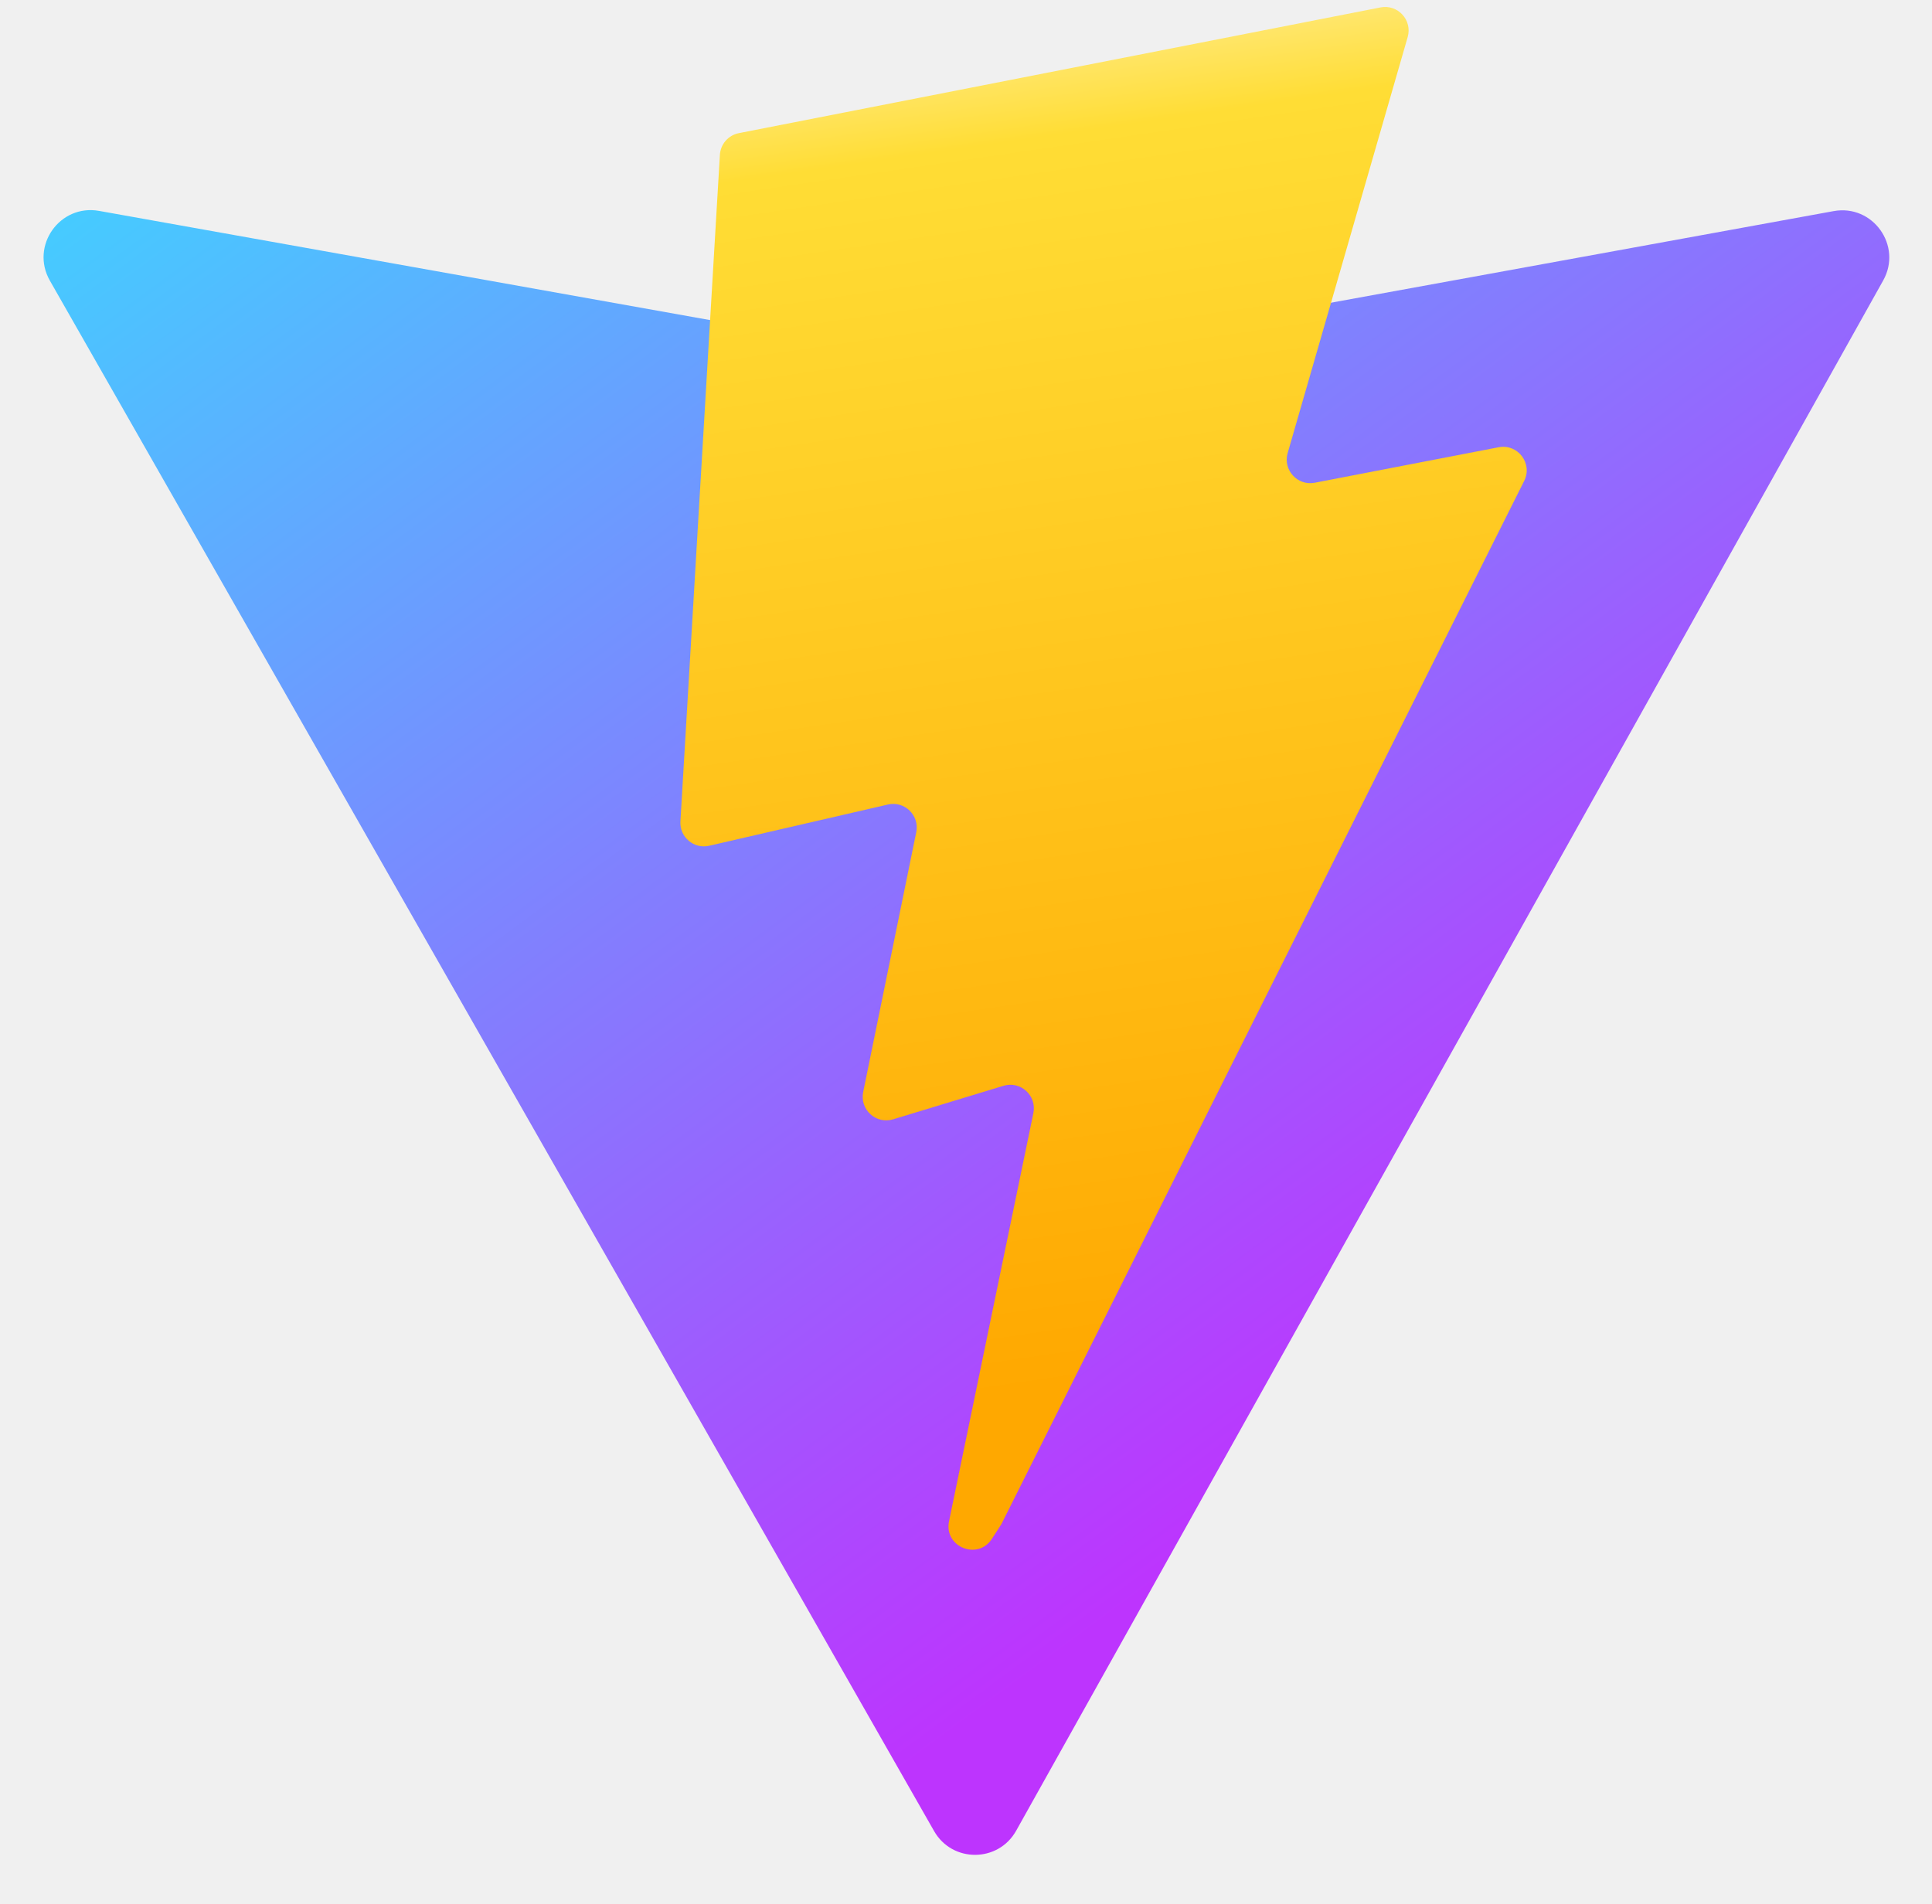
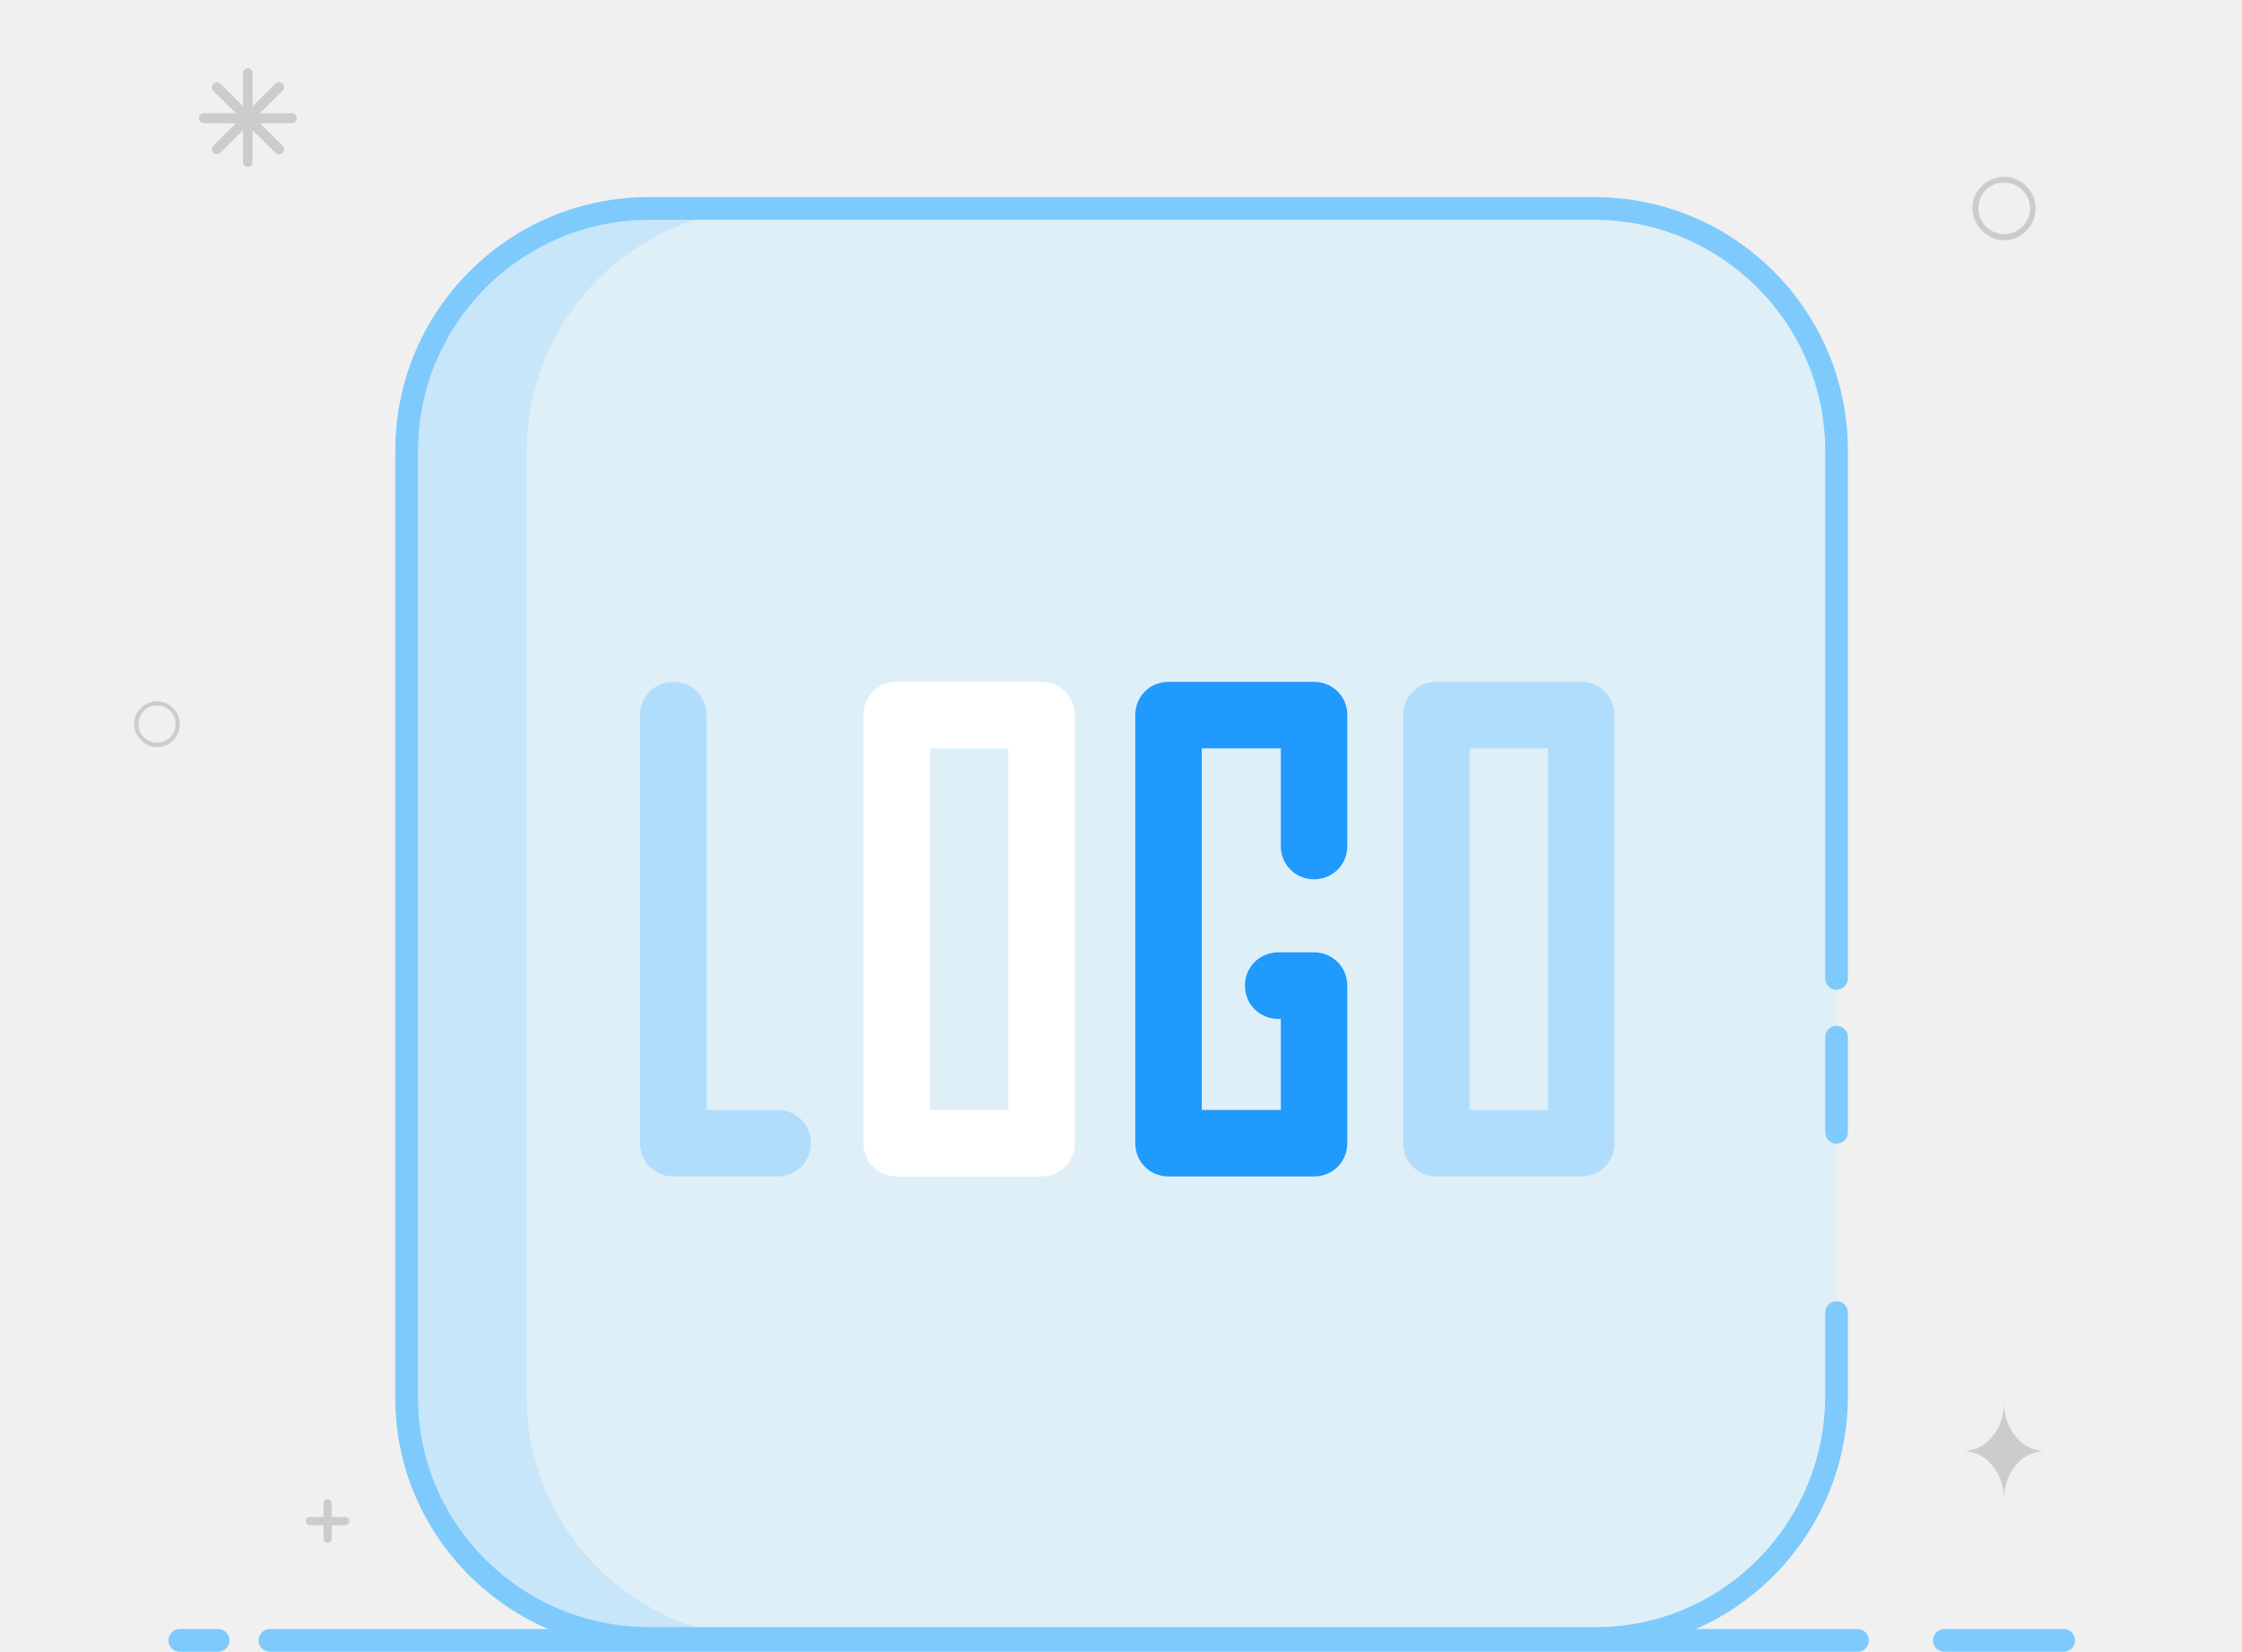
- <svg xmlns="http://www.w3.org/2000/svg" width="410" height="404" viewBox="0 0 410 404" fill="none">
-   <path d="M399.641 59.525L215.643 388.545C211.844 395.338 202.084 395.378 198.228 388.618L10.582 59.556C6.381 52.19 12.68 43.267 21.028 44.759L205.223 77.682C206.398 77.892 207.601 77.89 208.776 77.676L389.119 44.806C397.439 43.289 403.768 52.143 399.641 59.525Z" fill="url(#paint0_linear)" />
-   <path d="M292.965 1.574L156.801 28.255C154.563 28.694 152.906 30.59 152.771 32.866L144.395 174.33C144.198 177.662 147.258 180.248 150.51 179.498L188.42 170.749C191.967 169.931 195.172 173.055 194.443 176.622L183.18 231.775C182.422 235.487 185.907 238.661 189.532 237.56L212.947 230.446C216.577 229.344 220.065 232.527 219.297 236.242L201.398 322.875C200.278 328.294 207.486 331.249 210.492 326.603L212.5 323.5L323.454 102.072C325.312 98.365 322.108 94.137 318.036 94.923L279.014 102.454C275.347 103.161 272.227 99.746 273.262 96.158L298.731 7.867C299.767 4.273 296.636 0.855 292.965 1.574Z" fill="url(#paint1_linear)" />
+ <svg xmlns="http://www.w3.org/2000/svg" t="1653892005307" class="icon" viewBox="0 0 1390 1024" version="1.1" p-id="8388" width="173.75" height="128">
  <defs>
-     <linearGradient id="paint0_linear" x1="6" y1="33" x2="235" y2="344" gradientUnits="userSpaceOnUse">
-       <stop stop-color="#41D1FF" />
-       <stop offset="1" stop-color="#BD34FE" />
-     </linearGradient>
-     <linearGradient id="paint1_linear" x1="194.651" y1="8.818" x2="236.076" y2="292.989" gradientUnits="userSpaceOnUse">
-       <stop stop-color="#FFEA83" />
-       <stop offset="0.083" stop-color="#FFDD35" />
-       <stop offset="1" stop-color="#FFA800" />
-     </linearGradient>
+     <style type="text/css">@font-face { font-family: Georgia; src: local("Source Serif 4"); }
+ @font-face { font-family: "New York"; src: local("Source Serif 4"); }
+ @font-face { font-family: Times; src: local("Source Serif 4"); }
+ @font-face { font-family: "Time New Roman"; src: local("Source Serif 4"); }
+ @font-face { font-family: Arial; src: local("Source Sans 3"); }
+ @font-face { font-family: Helvetica; src: local("Source Sans 3"); }
+ @font-face { font-family: "Helvetica Neue"; src: local("Source Sans 3"); }
+ @font-face { font-family: "Open Sans"; src: local("Source Sans 3"); }
+ @font-face { src: local("Source Sans 3"); }
+ @font-face { font-family: Tahoma; src: local("Source Sans 3"); }
+ @font-face { font-family: Trebuchet; src: local("Source Sans 3"); }
+ @font-face { font-family: "Trebuchet MS"; src: local("Source Sans 3"); }
+ @font-face { font-family: Ubuntu; src: local("Source Sans 3"); }
+ @font-face { font-family: Verdana; src: local("Source Sans 3"); }
+ @font-face { font-family: Consolas; src: local("Source Code Pro"); }
+ @font-face { font-family: Courier; src: local("Source Code Pro"); }
+ @font-face { font-family: "Courier New"; src: local("Source Code Pro"); }
+ @font-face { font-family: "DejaVu Sans Mono"; src: local("Source Code Pro"); }
+ @font-face { font-family: "Lucida Console"; src: local("Source Code Pro"); }
+ @font-face { font-family: "SF Mono"; src: local("Source Code Pro"); }
+ @font-face { font-family: "Ubuntu Mono"; src: local("Source Code Pro"); }
+ @font-face { font-family: SimSun; src: local("Source Han Sans SC"); }
+ @font-face { font-family: SimSun-ExtB; src: local("Source Han Sans SC"); }
+ @font-face { font-family: 宋体; src: local("Source Han Sans SC"); }
+ @font-face { font-family: NSimSun; src: local("Source Han Sans SC"); }
+ @font-face { font-family: 新宋体; src: local("Source Han Sans SC"); }
+ @font-face { font-family: SimHei; src: local("Source Han Sans SC"); }
+ @font-face { font-family: 黑体; src: local("Source Han Sans SC"); }
+ @font-face { font-family: "Microsoft YaHei UI"; src: local("Source Han Sans SC"); }
+ @font-face { font-family: "Microsoft YaHei"; src: local("Source Han Sans SC"); }
+ @font-face { font-family: 微软雅黑; src: local("Source Han Sans SC"); }
+ @font-face { font-family: "STHeiti SC"; src: local("Source Han Sans SC"); }
+ @font-face { font-family: "PingFang SC"; src: local("Source Han Sans SC"); }
+ @font-face { font-family: 苹方-简; src: local("Source Han Sans SC"); }
+ @font-face { font-family: MingLiU; src: local("Source Han Sans TC"); }
+ @font-face { font-family: MingLiU-ExtB; src: local("Source Han Sans TC"); }
+ @font-face { font-family: PMingLiU; src: local("Source Han Sans TC"); }
+ @font-face { font-family: PMingLiU-ExtB; src: local("Source Han Sans TC"); }
+ @font-face { font-family: "Microsoft JhengHei UI"; src: local("Source Han Sans TC"); }
+ @font-face { font-family: "Microsoft JhengHei"; src: local("Source Han Sans TC"); }
+ @font-face { font-family: 微軟正黑體; src: local("Source Han Sans TC"); }
+ @font-face { font-family: "STHeiti TC"; src: local("Source Han Sans TC"); }
+ @font-face { font-family: "PingFang TC"; src: local("Source Han Sans TC"); }
+ @font-face { font-family: 蘋方-繁; src: local("Source Han Sans TC"); }
+ @font-face { font-family: MingLiU_HKSCS; src: local("Source Han Sans HC"); }
+ @font-face { font-family: MingLiU_HKSCS-ExtB; src: local("Source Han Sans HC"); }
+ @font-face { font-family: "PingFang HK"; src: local("Source Han Sans HC"); }
+ @font-face { font-family: 蘋方-港; src: local("Source Han Sans HC"); }
+ @font-face { font-family: "MS Mincho"; src: local("Source Han Sans"); }
+ @font-face { font-family: "MS PMincho"; src: local("Source Han Sans"); }
+ @font-face { font-family: Meiryo; src: local("Source Han Sans"); }
+ @font-face { font-family: "Meiryo UI"; src: local("Source Han Sans"); }
+ @font-face { font-family: "MS Gothic"; src: local("Source Han Sans"); }
+ @font-face { font-family: "MS PGothic"; src: local("Source Han Sans"); }
+ @font-face { font-family: "MS UI Gothic"; src: local("Source Han Sans"); }
+ @font-face { font-family: "Yu Gothic"; src: local("Source Han Sans"); }
+ @font-face { font-family: "Yu Gothic UI"; src: local("Source Han Sans"); }
+ @font-face { font-family: "Malgun Gothic"; src: local("Source Han Sans K"); }
+ </style>
  </defs>
+   <path d="M1279.461 1023.999h-73.996a7.04 7.04 0 1 1 0-14.081h73.996a7.04 7.04 0 1 1 0 14.081zM1151.651 1023.999H167.345a7.04 7.04 0 1 1 0-14.081h984.305a7.04 7.04 0 1 1 0 14.081zM135.263 1023.999H111.46a7.04 7.04 0 1 1 0-14.081h23.803a7.04 7.04 0 1 1 0 14.081z" fill="#7ECAFC" p-id="8389" />
+   <path d="M111.403 447.746c-0.699-7.821-7.607-13.594-15.427-12.895a14.627 14.627 0 0 0-9.559 5.066 13.661 13.661 0 0 0-3.179 10.316 14.608 14.608 0 0 0 5.14 9.559 13.088 13.088 0 0 0 9.004 3.382h1.126c7.82-0.699 13.594-7.607 12.895-15.428z m-8.662 11.407a11.53 11.53 0 0 1-12.757-1.398 10.561 10.561 0 0 1-4.052-7.802 11.54 11.54 0 0 1 2.593-8.488 10.578 10.578 0 0 1 7.821-4.054h1.033a11.448 11.448 0 0 1 11.509 10.475 11.53 11.53 0 0 1-6.147 11.266zM1261.966 127.518c-0.969-10.821-10.528-18.81-21.347-17.841a20.222 20.222 0 0 0-13.224 7.008 18.902 18.902 0 0 0-4.401 14.274 20.211 20.211 0 0 0 7.114 13.225 18.108 18.108 0 0 0 12.457 4.679h1.559c10.819-0.966 18.807-10.523 17.842-21.346z m-11.987 15.782a15.956 15.956 0 0 1-17.652-1.935 14.608 14.608 0 0 1-5.608-10.795 15.966 15.966 0 0 1 3.588-11.746 14.639 14.639 0 0 1 10.822-5.608h1.431c8.28-0.075 15.222 6.242 15.922 14.494a15.947 15.947 0 0 1-8.502 15.589zM153.703 103.578a3.055 3.055 0 0 1-3.055-3.055V80.768L136.695 94.721a3.132 3.132 0 0 1-4.429-4.427l13.955-13.953h-19.791a3.069 3.069 0 1 1 0-6.139h19.791l-13.955-13.786a2.916 2.916 0 0 1 0-4.427 2.915 2.915 0 0 1 2.216-1.016c0.851 0 1.657 0.369 2.213 1.016l13.951 13.819V46.049a3.051 3.051 0 0 1 4.693-3.164 3.043 3.043 0 0 1 1.278 3.164v19.757l14.089-13.954a2.918 2.918 0 0 1 4.429 0 2.918 2.918 0 0 1 0 4.427l-13.955 13.955h19.756a3.067 3.067 0 1 1 0 6.136h-19.756l13.955 13.956c0.791 0.787 1.098 1.941 0.81 3.022a3.138 3.138 0 0 1-2.213 2.216 3.135 3.135 0 0 1-3.025-0.813l-14.089-13.985v19.756c0.337 1.711-1.372 3.054-3.051 3.054h0.137zM214.114 940.447h-8.444v-8.445c0-1.405-1.136-2.541-2.541-2.541s-2.541 1.136-2.541 2.541v8.445h-8.444a2.54 2.54 0 1 0 0 5.082h8.444v8.444a2.53 2.53 0 0 0 2.528 2.526l0.026-0.109a2.521 2.521 0 0 0 2.527-2.528v-8.331h8.444a2.542 2.542 0 0 0 0-5.083zM1242.465 869.652c0 16.738-11.335 29.904-25.352 29.904 14.058 0 25.352 13.391 25.352 29.905 0-16.741 11.336-29.905 25.348-29.905-14.058 0-25.348-13.386-25.348-29.904z m0 0" fill="#CCCCCC" p-id="8390" />
+   <path d="M988.199 129.231H402.55C319.269 129.231 252.104 196.396 252.104 279.676v586.994c0 81.935 67.164 149.094 150.446 149.094h586.992c81.936 0 149.096-67.159 149.096-150.443V279.676c-0.001-83.28-67.16-150.444-150.439-150.444z" fill="#DFEFF7" p-id="8391" />
+   <path d="M326.618 866.669v-586.994c0-83.28 67.164-150.444 150.446-150.444h-74.514C319.269 129.231 252.104 196.396 252.104 279.676v586.994c0 81.935 67.164 149.094 150.446 149.094h74.514c-83.281 0-150.446-67.159-150.446-149.094z" fill="#C7E6F9" p-id="8392" />
+   <path d="M989.542 1022.804H402.55c-86.838 0-157.486-70.04-157.486-156.135v-586.994c0-42.159 16.356-81.733 46.054-111.431s69.273-46.054 111.431-46.054h585.649c42.157 0 81.732 16.356 111.429 46.054 29.696 29.699 46.051 69.272 46.051 111.431v326.868a7.04 7.04 0 1 1-14.081 0V279.676c0-79.073-64.329-143.404-143.399-143.404H402.55c-79.074 0-143.404 64.33-143.404 143.404v586.994c0 78.327 64.33 142.054 143.404 142.054h586.992c78.329 0 142.055-64.33 142.055-143.403v-51.587a7.04 7.04 0 1 1 14.081 0v51.587c-0.001 86.837-70.043 157.483-156.136 157.483z" fill="#7ECAFC" p-id="8393" />
+   <path d="M1138.637 709.004a7.04 7.04 0 0 1-7.04-7.04v-58.99a7.04 7.04 0 1 1 14.081 0v58.99a7.04 7.04 0 0 1-7.04 7.04z" fill="#7ECAFC" p-id="8394" />
+   <path d="M482.123 729.322h-64.703c-11.54 0-20.606-9.066-20.606-20.606V443.32c0-11.54 9.067-20.607 20.606-20.607s20.606 9.067 20.606 20.607v244.79h44.096c11.54 0 20.606 9.067 20.606 20.607s-9.066 20.606-20.604 20.606z" fill="#B1DDFC" p-id="8395" />
+   <path d="M645.728 422.713h-89.84c-11.54 0-20.602 9.067-20.602 20.607v265.396c0 11.54 9.063 20.606 20.602 20.606h89.84c11.54 0 20.606-9.066 20.606-20.606V443.32c0-11.54-9.066-20.607-20.606-20.607z m-20.602 265.396h-48.631V463.926h48.631v224.184z" fill="#FFFFFF" p-id="8396" />
+   <path d="M980.362 422.713h-89.84c-11.54 0-20.607 9.067-20.607 20.607v265.396c0 11.54 9.067 20.606 20.607 20.606h89.84c11.538 0 20.606-9.066 20.606-20.606V443.32c0-11.54-9.067-20.607-20.606-20.607z m-20.607 265.396H911.128V463.926h48.628v224.184z" fill="#B1DDFC" p-id="8397" />
+   <path d="M814.694 729.322h-90.252c-11.538 0-20.606-9.066-20.606-20.606V443.32c0-11.54 9.067-20.607 20.606-20.607h90.252c11.54 0 20.607 9.067 20.607 20.607v81.185c0 11.54-9.067 20.602-20.607 20.602-11.538 0-20.606-9.063-20.606-20.602v-60.58h-49.04v224.184h49.04v-56.457h-1.647c-11.538 0-20.606-9.067-20.606-20.606 0-11.54 9.067-20.607 20.606-20.607h22.252c11.54 0 20.607 9.067 20.607 20.607v97.669c0 11.54-9.067 20.606-20.607 20.606z" fill="#209AFD" p-id="8398" />
</svg>
